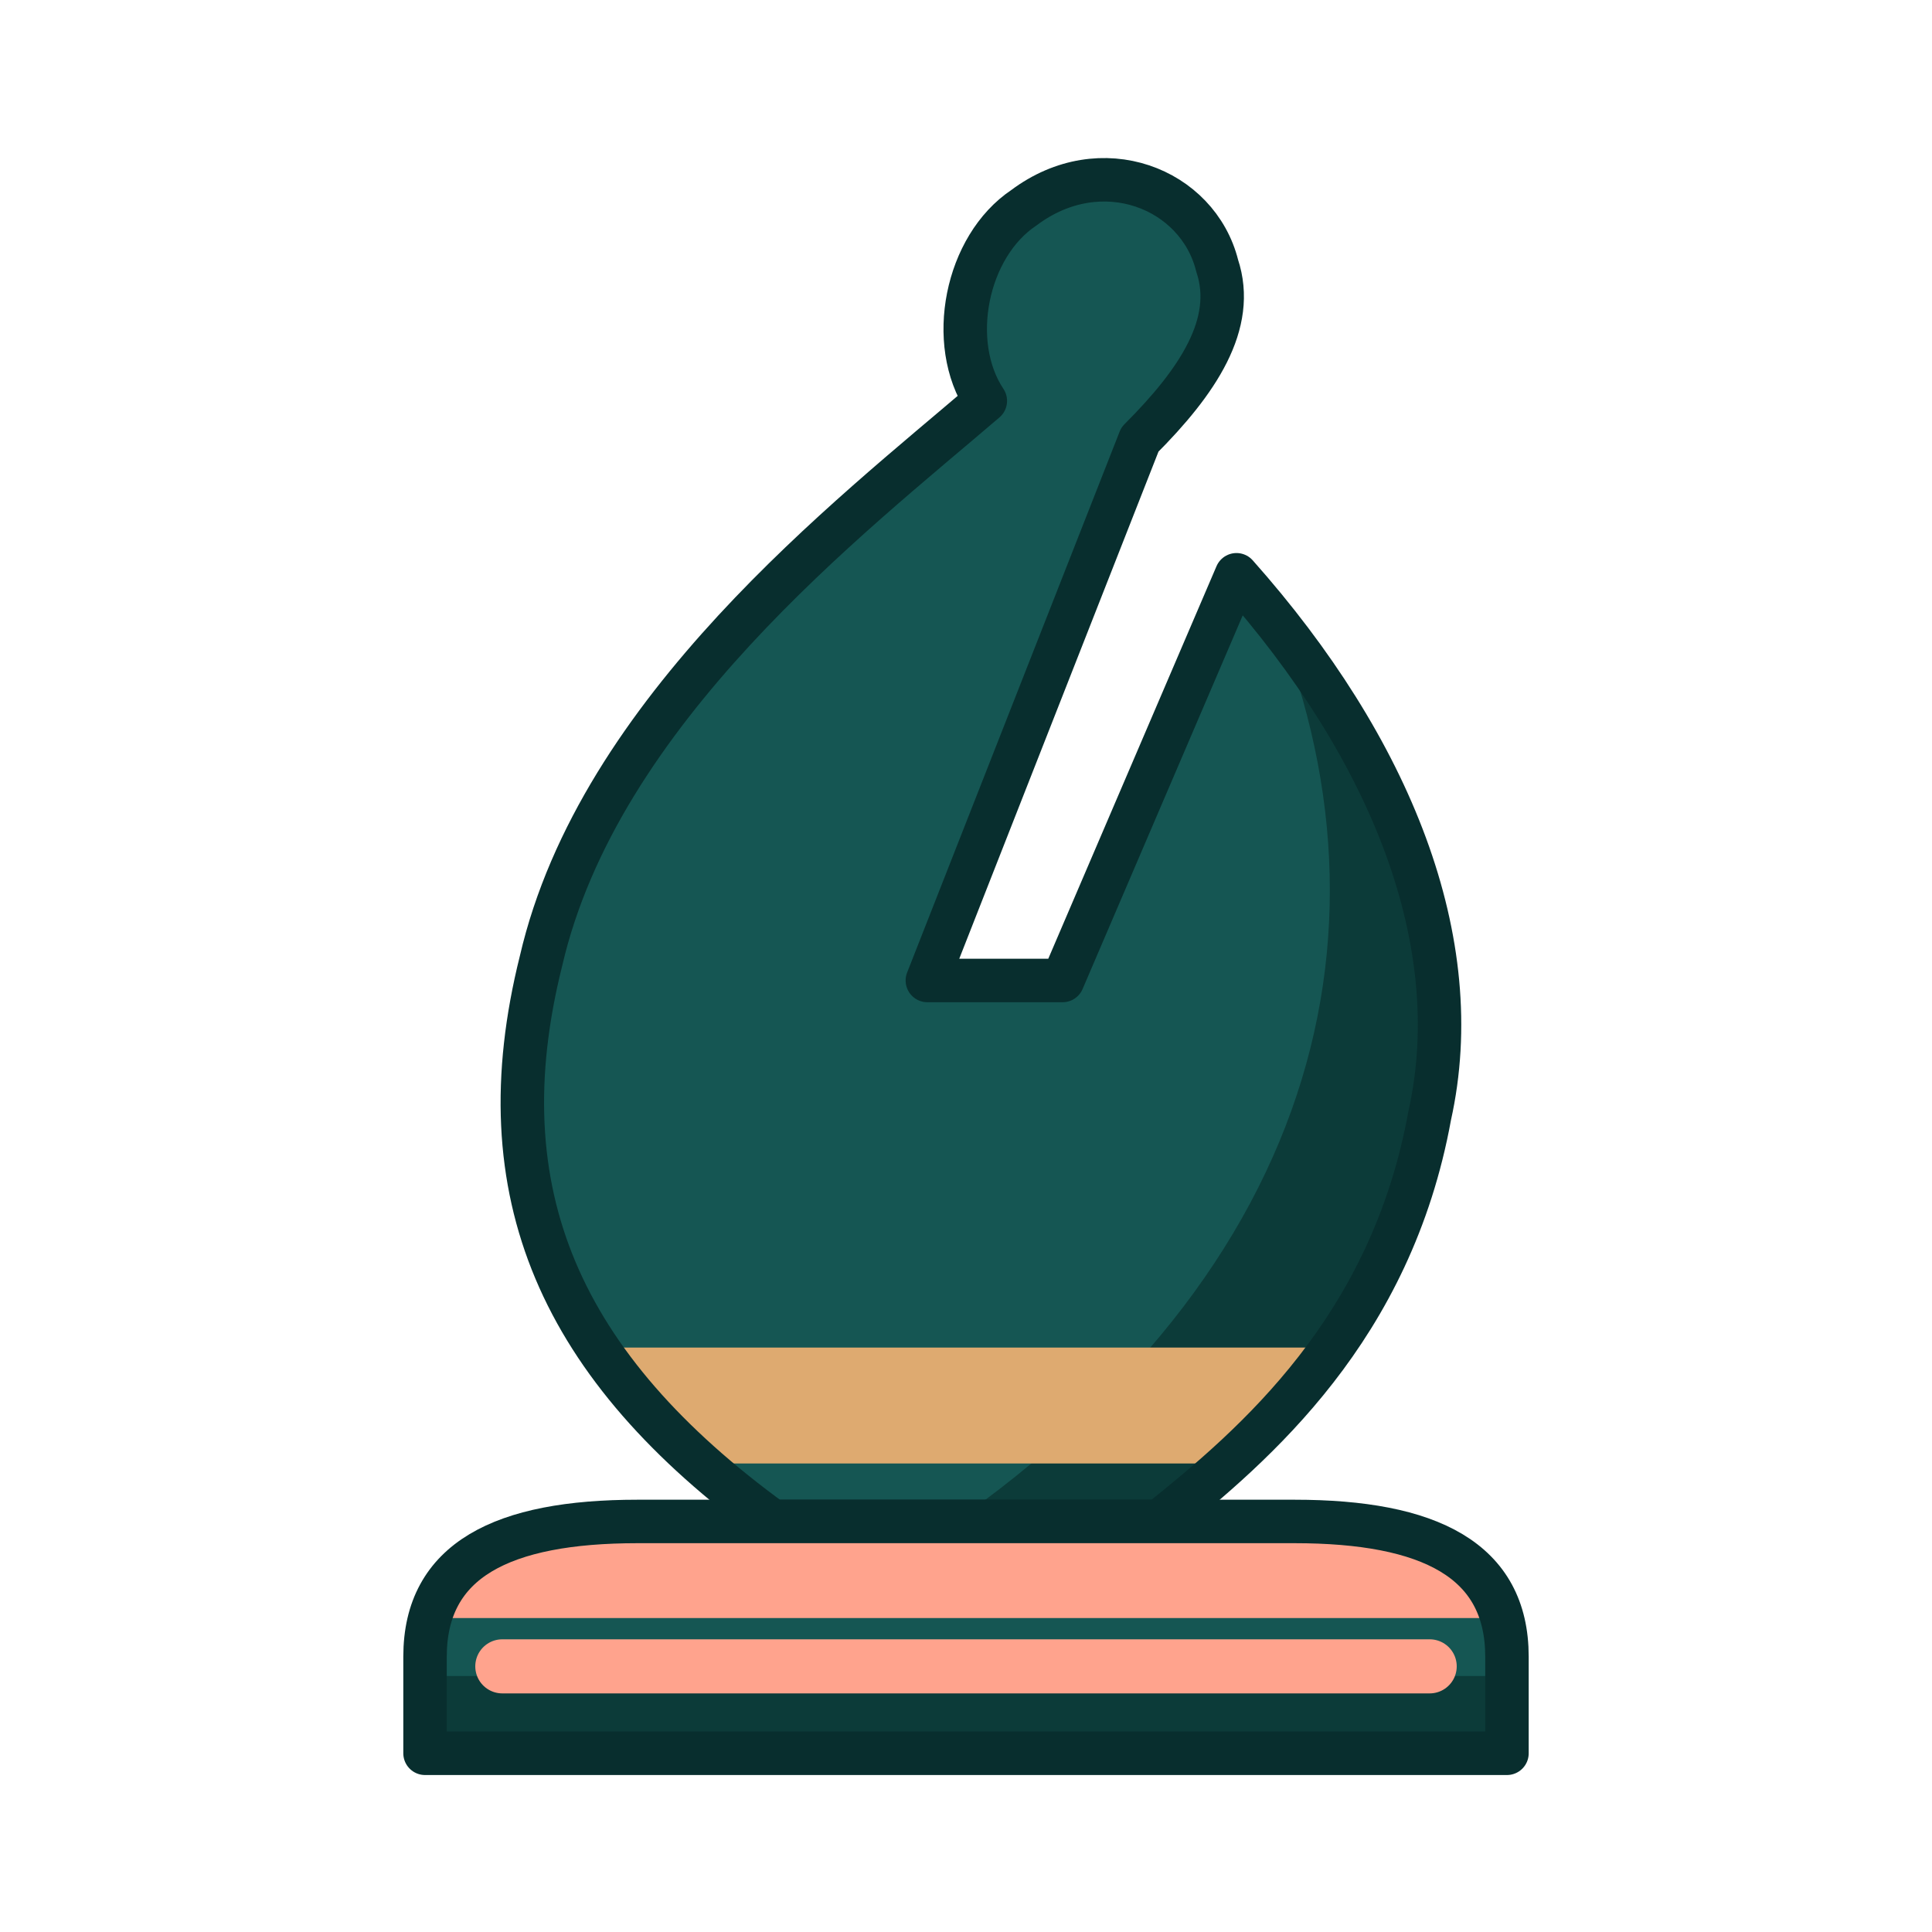
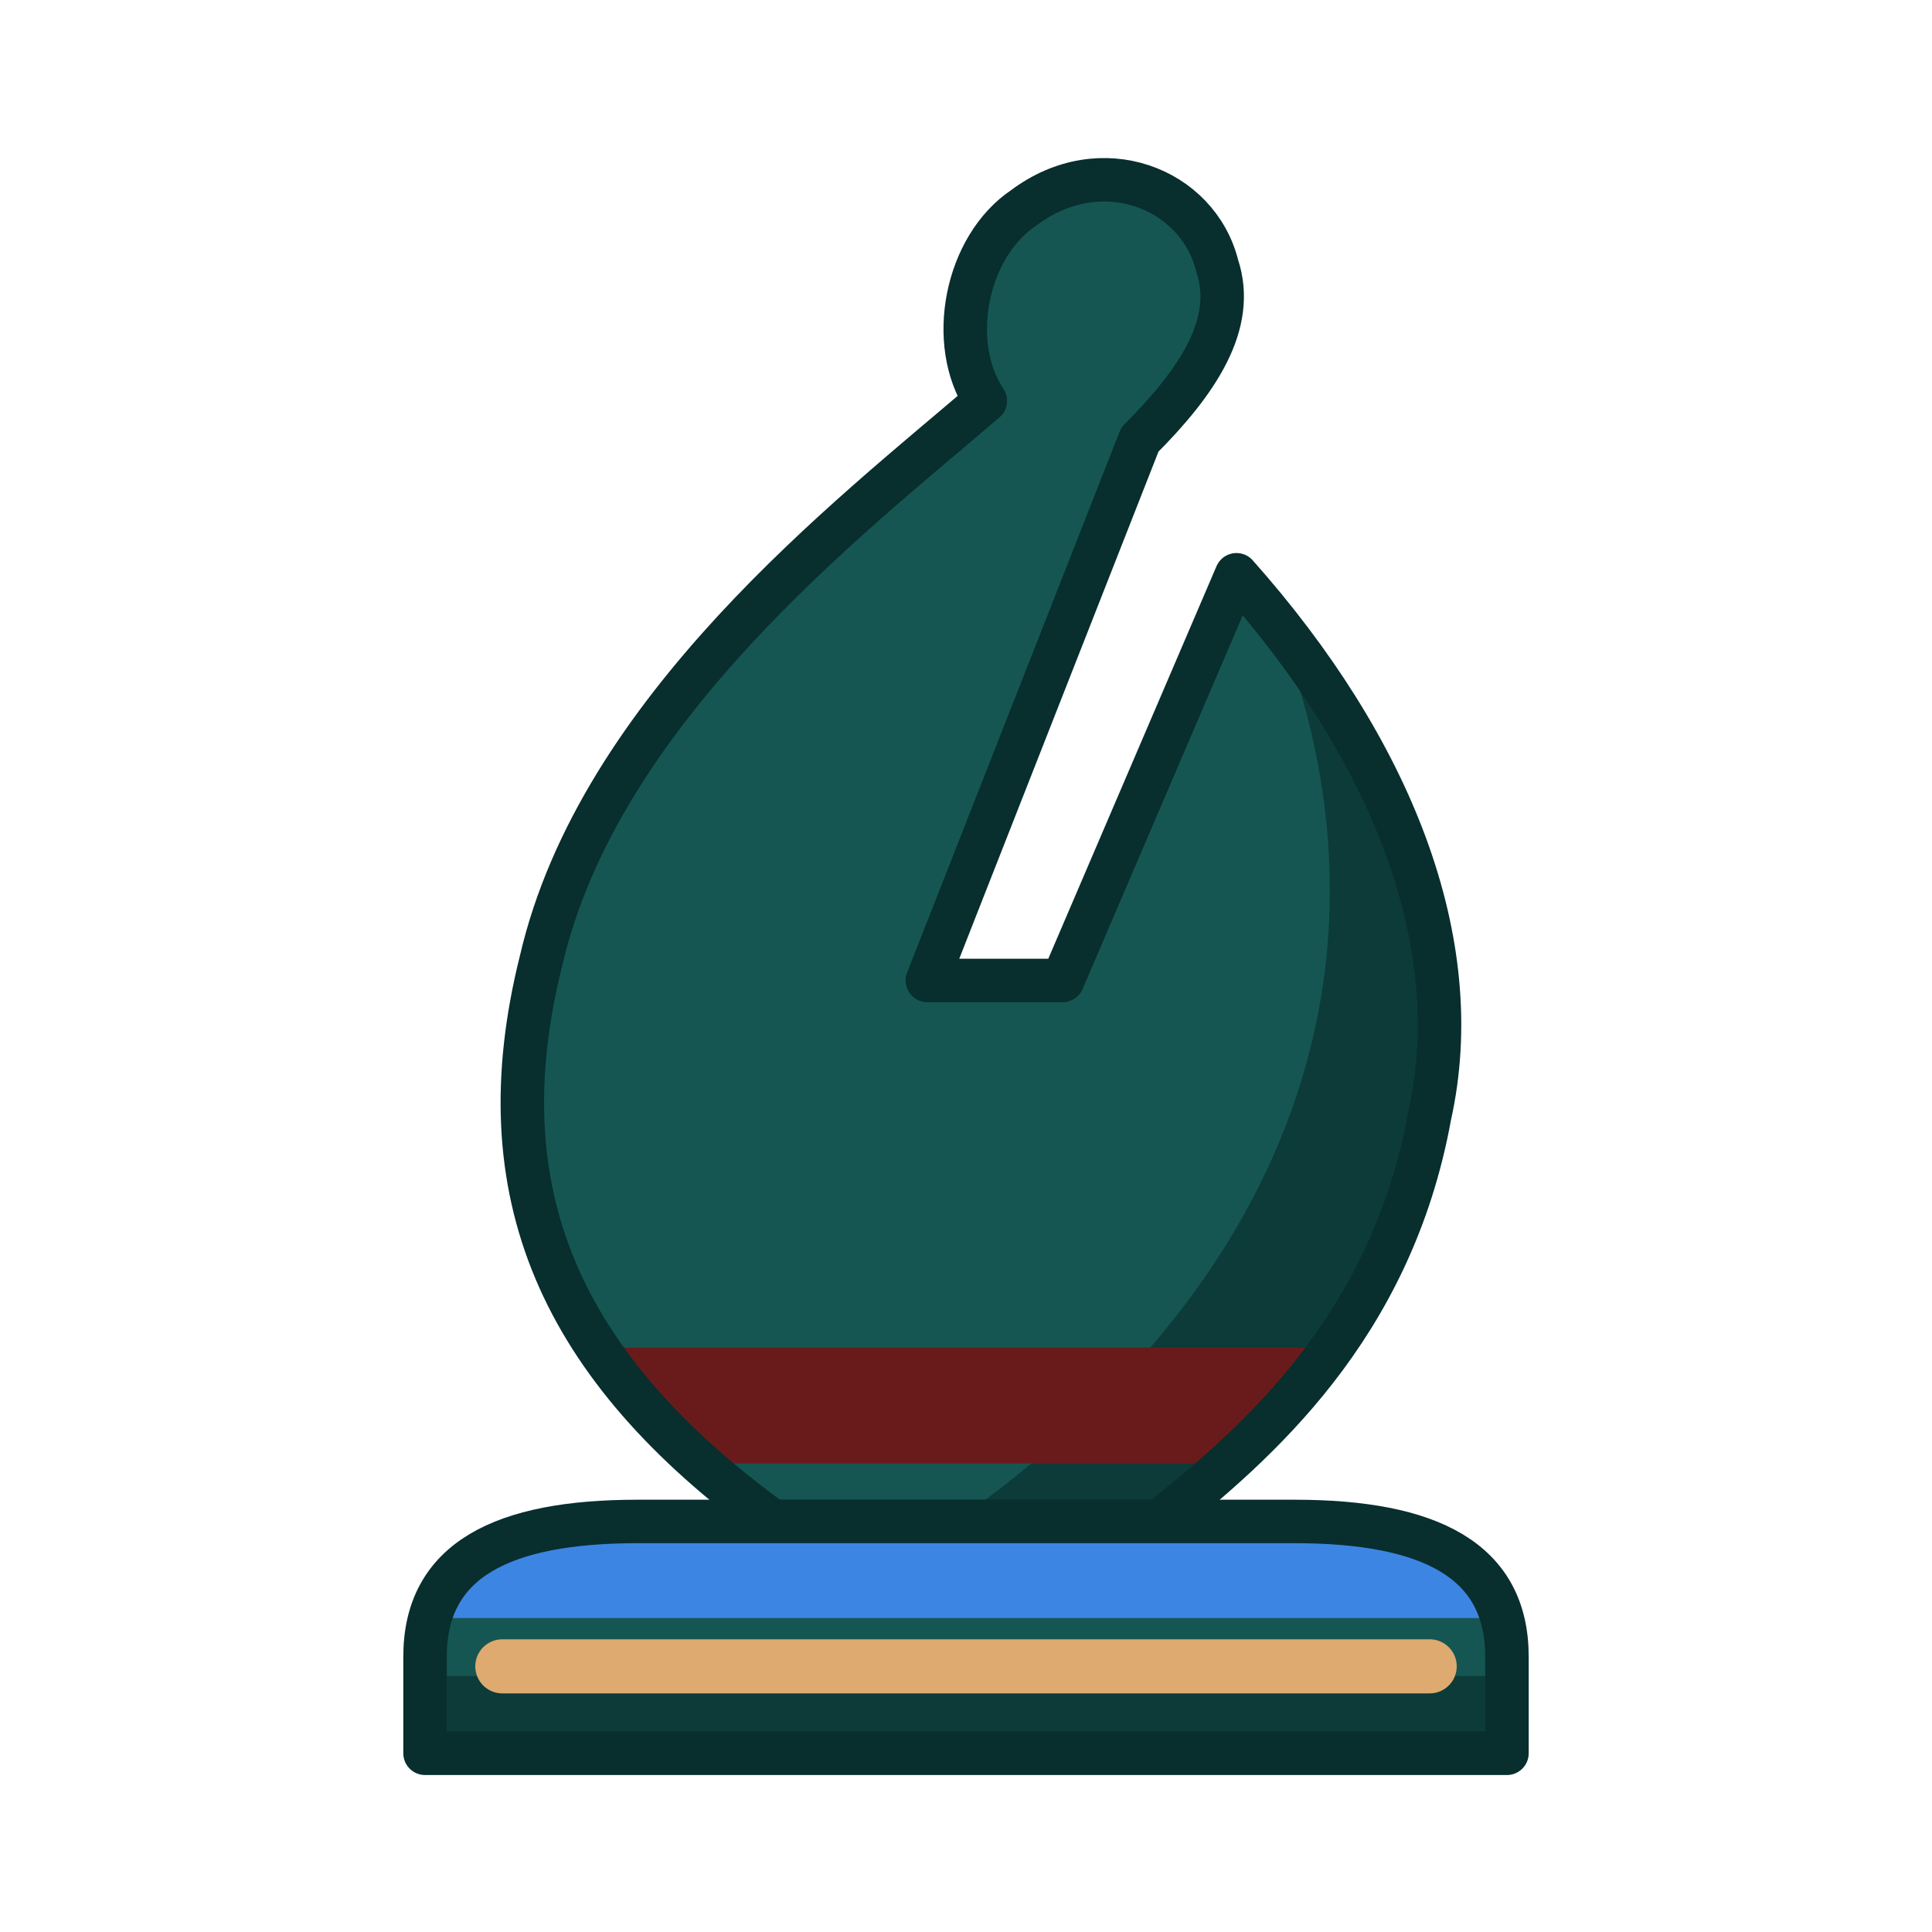
<svg xmlns="http://www.w3.org/2000/svg" viewBox="0 -1.75 100 100">
  <g fill="#155653" stroke="#082E2E" stroke-width="2.25" stroke-linejoin="round" stroke-linecap="round">
    <path d="M40 77 C29 69 25 60 28 48 C31 35 44 25 51 19 C49 16 50 11 53 9 C57 6 62 8 63 12 C64 15 62 18 59 21 L48 49 H55 L64 28 C72 37 76 47 74 56 C72 67 65 73 60 77 Z" fill="#155653" stroke="none" fill-rule="evenodd" />
    <defs>
      <clipPath id="s6">
        <path d="M40 77 C29 69 25 60 28 48 C31 35 44 25 51 19 C49 16 50 11 53 9 C57 6 62 8 63 12 C64 15 62 18 59 21 L48 49 H55 L64 28 C72 37 76 47 74 56 C72 67 65 73 60 77 Z" clip-rule="evenodd" />
      </clipPath>
    </defs>
    <path d="M65 28 C77 40 79 57 67 70 L59 78 H48 C69 64 73 45 65 28 Z" fill="#0C3B39" stroke="none" clip-path="url(#s6)" />
    <g stroke="none" clip-path="url(#s6)">
-       <path d="M10 68 H90 V74 H10 Z" fill="#DEAA70" />
-       <path d="M10 78 H90 V82 H10 Z" fill="#FFA38D" />
+       <path d="M10 68 H90 V74 H10 Z" fill="#691B1B" />
+       <path d="M10 78 H90 V82 H10 Z" fill="#3D85E3" />
    </g>
    <path d="M40 77 C29 69 25 60 28 48 C31 35 44 25 51 19 C49 16 50 11 53 9 C57 6 62 8 63 12 C64 15 62 18 59 21 L48 49 H55 L64 28 C72 37 76 47 74 56 C72 67 65 73 60 77 Z" fill="none" />
    <path d="M22 89 V84 C22 79 26 77 33 77 H67 C74 77 78 79 78 84 V89 Z" fill="#155653" stroke="none" fill-rule="evenodd" />
    <defs>
      <clipPath id="s7">
        <path d="M22 89 V84 C22 79 26 77 33 77 H67 C74 77 78 79 78 84 V89 Z" clip-rule="evenodd" />
      </clipPath>
    </defs>
    <path d="M21 85 H79 V90 H21 Z" fill="#0C3B39" stroke="none" clip-path="url(#s7)" />
    <g stroke="none" clip-path="url(#s7)">
-       <path d="M10 68 H90 V74 H10 Z" fill="#DEAA70" />
-       <path d="M10 78 H90 V82 H10 Z" fill="#FFA38D" />
+       <path d="M10 68 H90 V74 H10 Z" fill="#691B1B" />
+       <path d="M10 78 H90 V82 H10 Z" fill="#3D85E3" />
    </g>
    <path d="M22 89 V84 C22 79 26 77 33 77 H67 C74 77 78 79 78 84 V89 Z" fill="none" />
-     <path d="M26 84.5 H74" fill="none" stroke="#FFA38D" stroke-width="2.8" stroke-linecap="round" />
+     <path d="M26 84.5 H74" fill="none" stroke="#DEAA70" stroke-width="2.8" stroke-linecap="round" />
  </g>
</svg>
